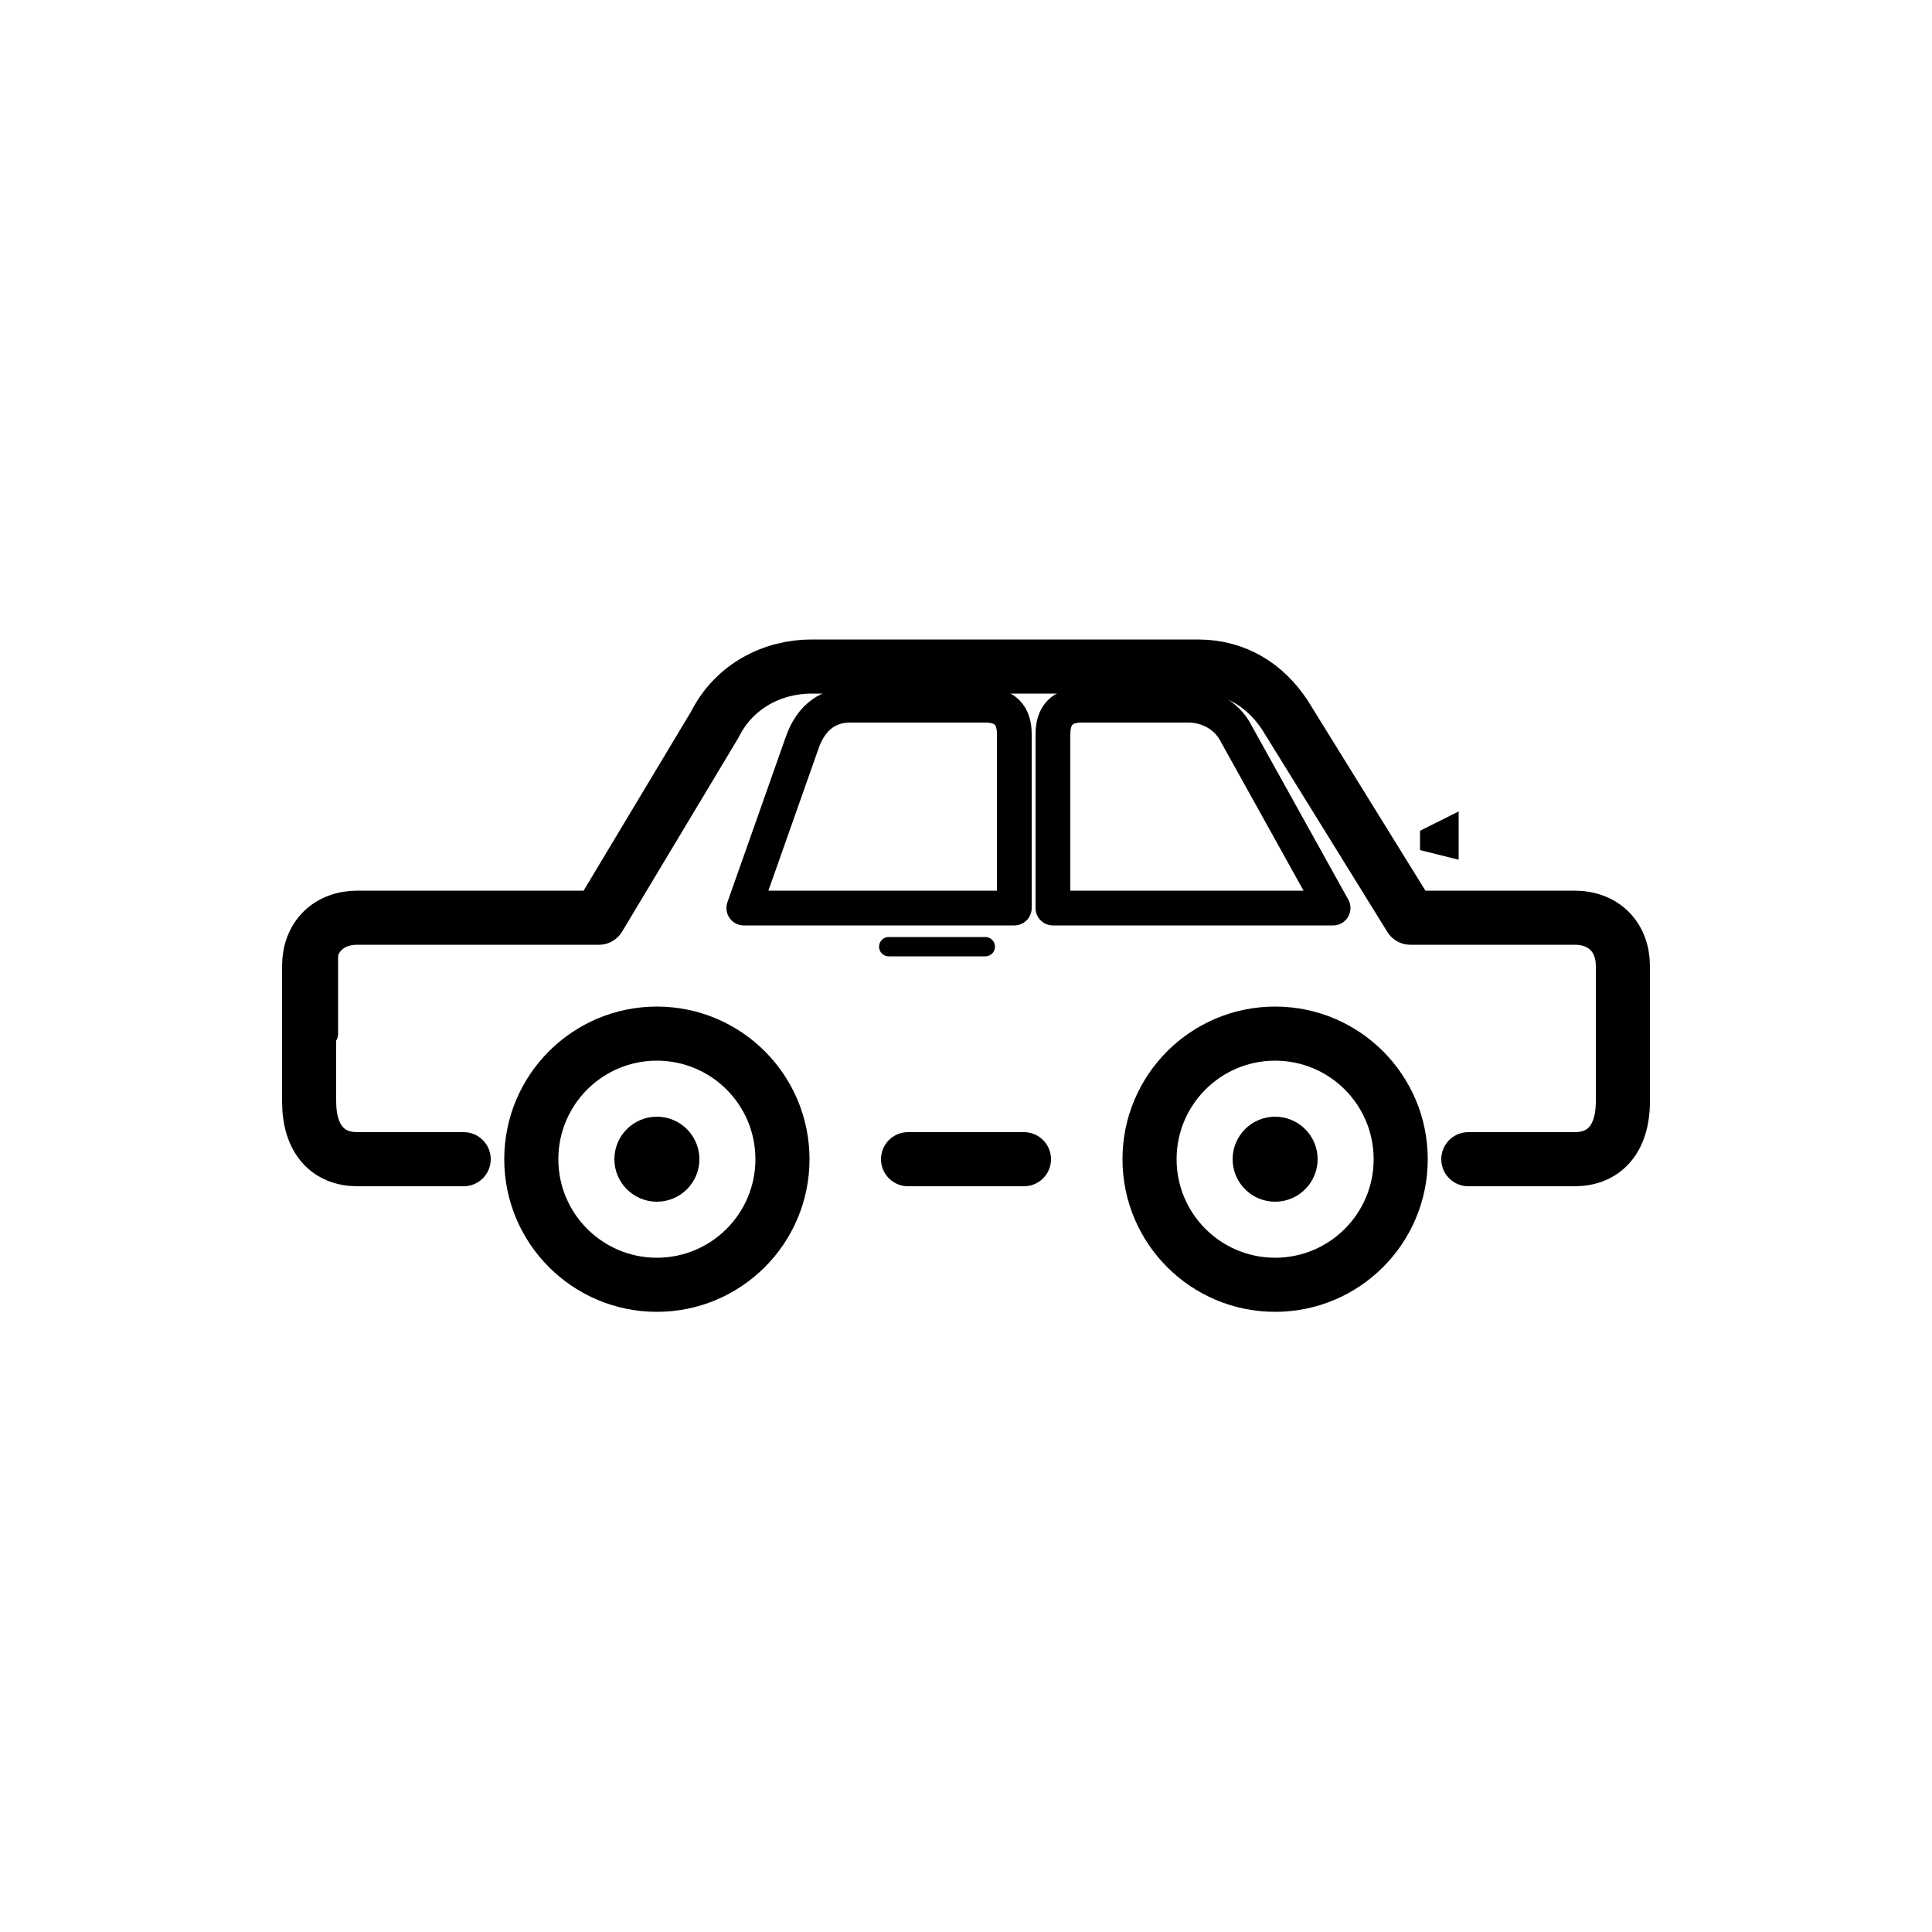
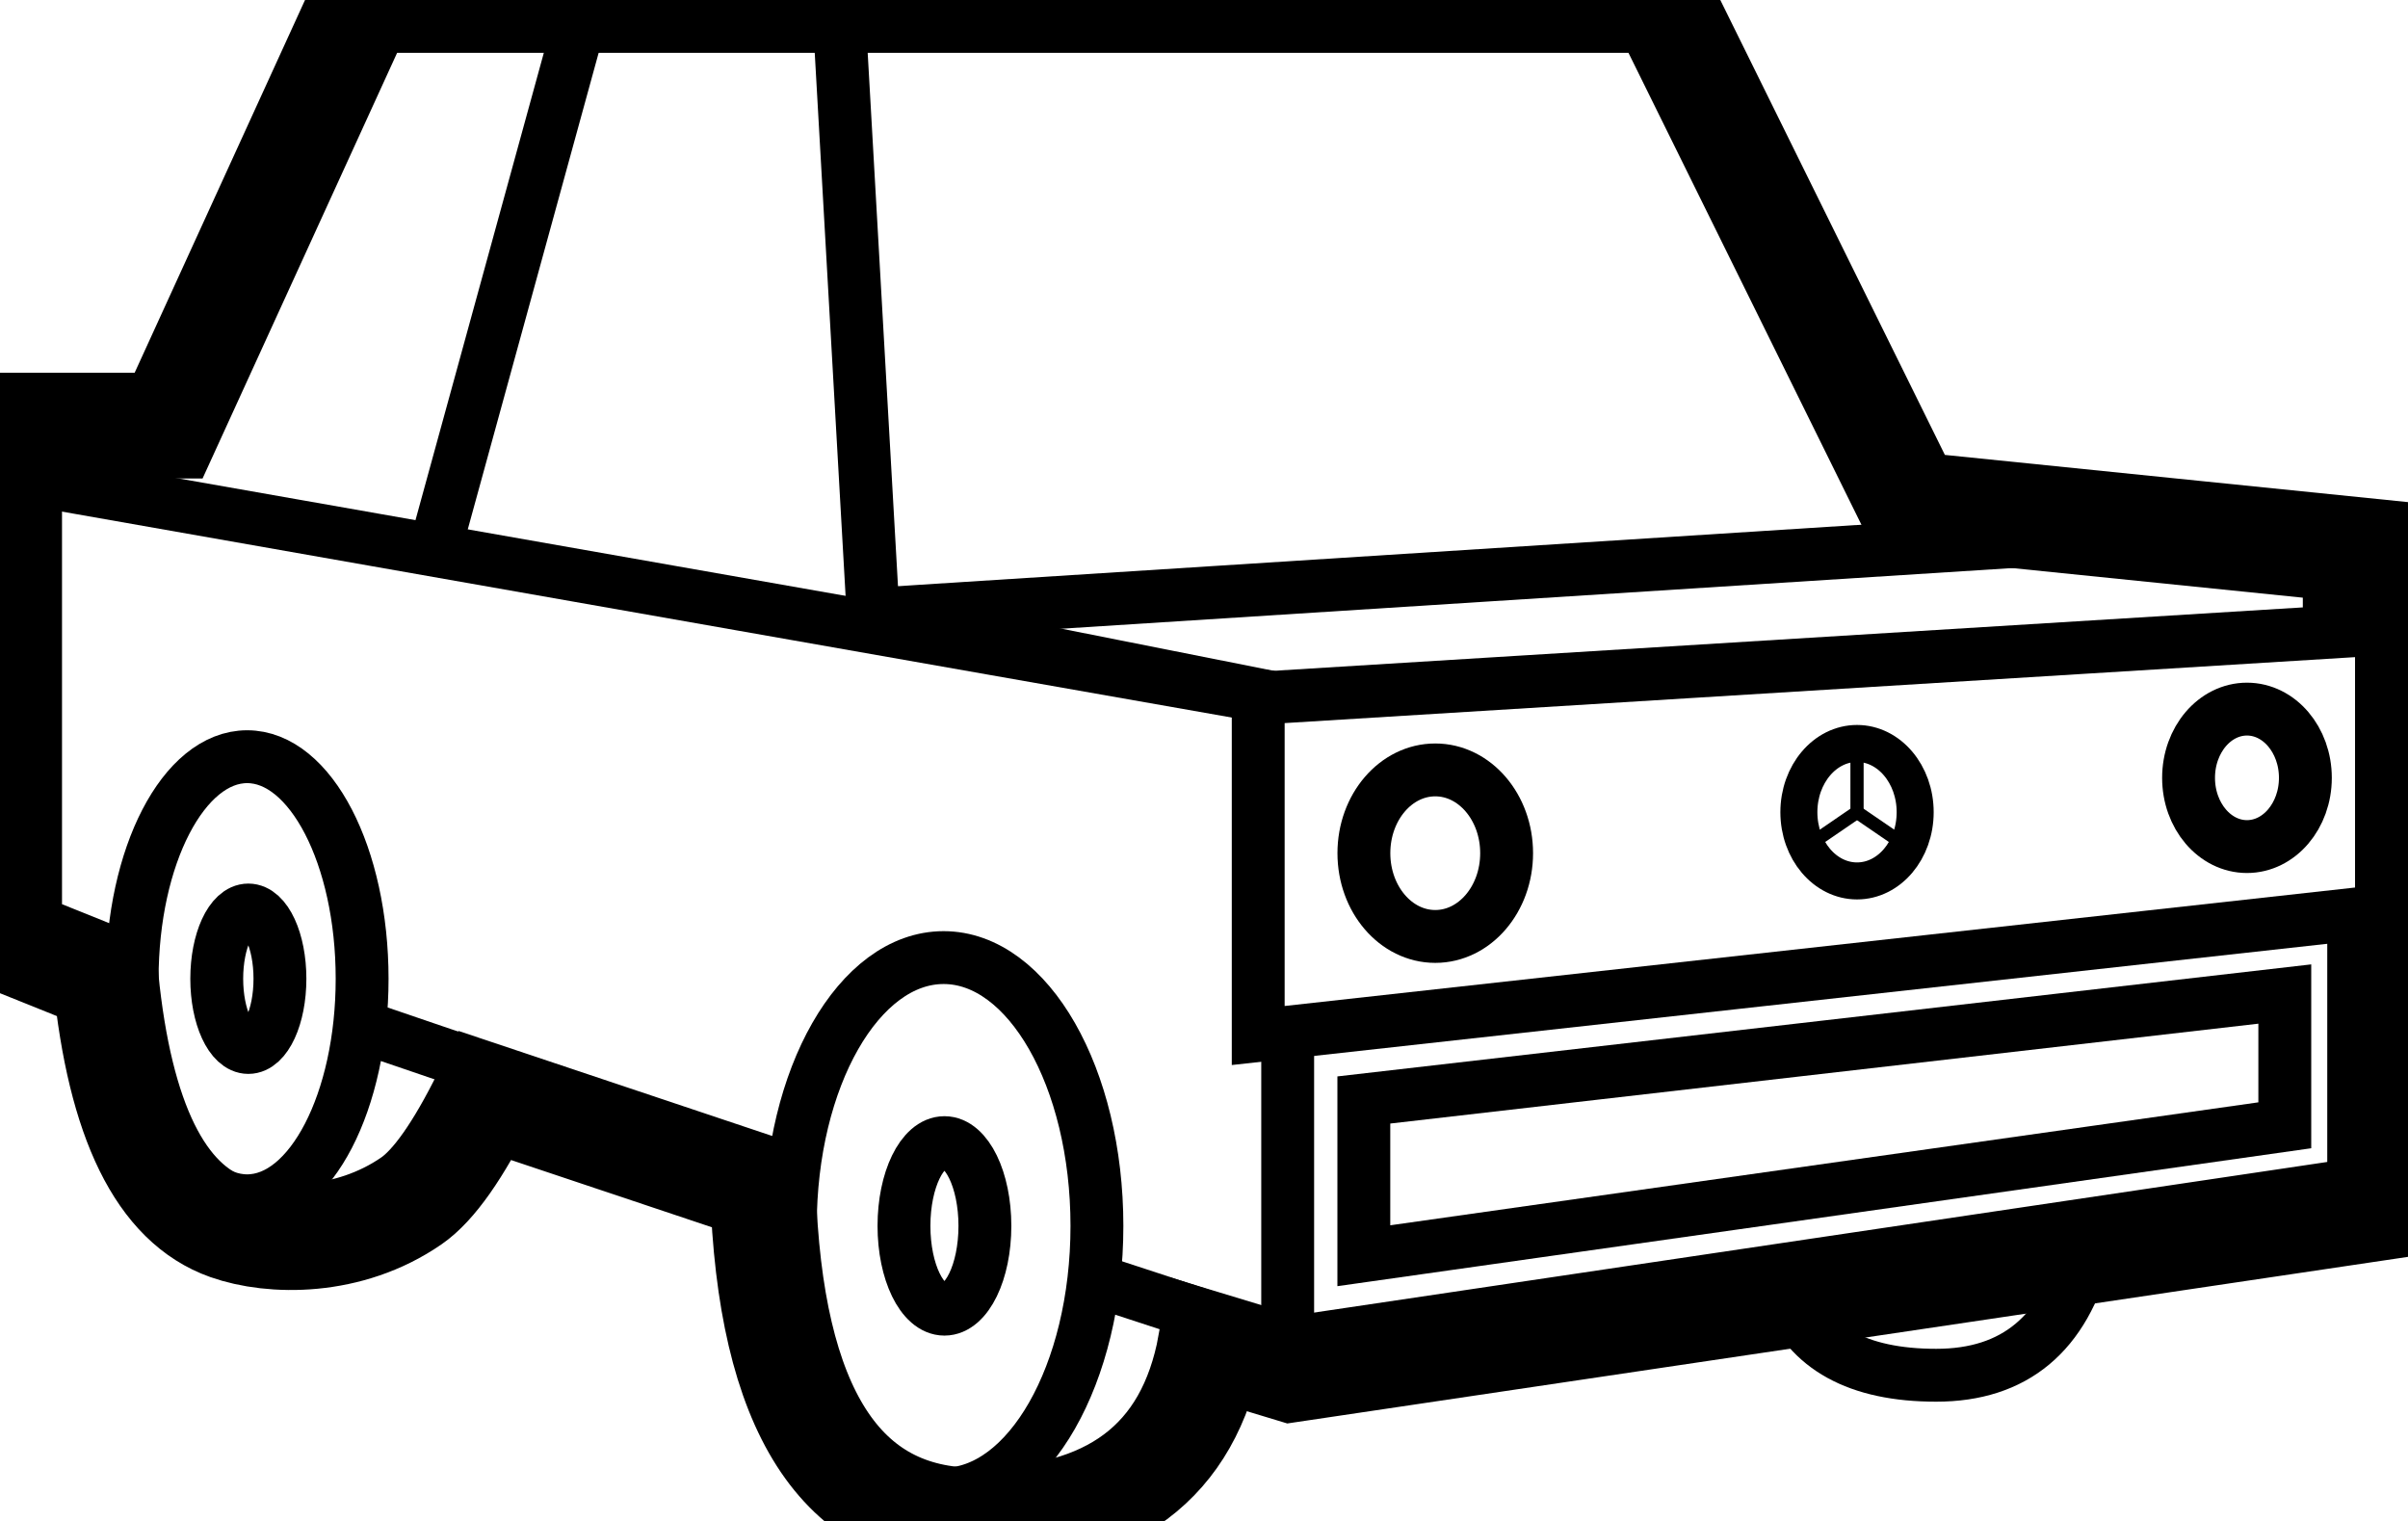
- <svg xmlns="http://www.w3.org/2000/svg" width="1000" height="1000" viewBox="0 0 1000 1000">
-   <path d="M160 560 L160 500 C160 485 170 475 185 475 L310 475 L370 375 C380 355 400 345 420 345 L620 345 C640 345 655 355 665 370 L730 475 L815 475 C830 475 840 485 840 500 L840 570 C840 590 830 600 815 600 L760 600" fill="none" stroke="#000000" stroke-width="28" stroke-linejoin="round" stroke-linecap="round" />
-   <path d="M530 600 L470 600" fill="none" stroke="#000000" stroke-width="28" stroke-linecap="round" />
-   <path d="M240 600 L185 600 C170 600 160 590 160 570 L160 560" fill="none" stroke="#000000" stroke-width="28" stroke-linejoin="round" stroke-linecap="round" />
-   <path d="M545 470 L545 380 C545 370 550 365 560 365 L615 365 C625 365 635 370 640 380 L690 470 Z" fill="none" stroke="#000000" stroke-width="18" stroke-linejoin="round" />
-   <path d="M525 470 L525 380 C525 370 520 365 510 365 L440 365 C430 365 420 370 415 385 L385 470 Z" fill="none" stroke="#000000" stroke-width="18" stroke-linejoin="round" />
-   <circle cx="660" cy="600" r="65" fill="none" stroke="#000000" stroke-width="28" />
-   <circle cx="660" cy="600" r="22" fill="#000000" />
-   <circle cx="340" cy="600" r="65" fill="none" stroke="#000000" stroke-width="28" />
-   <circle cx="340" cy="600" r="22" fill="#000000" />
-   <line x1="460" y1="490" x2="510" y2="490" stroke="#000000" stroke-width="10" stroke-linecap="round" />
-   <line x1="835" y1="495" x2="835" y2="535" stroke="#000000" stroke-width="14" stroke-linecap="round" />
-   <line x1="168" y1="495" x2="168" y2="535" stroke="#000000" stroke-width="14" stroke-linecap="round" />
-   <path d="M735 430 L755 420 L755 445 L735 440 Z" fill="#000000" />
+ <svg xmlns="http://www.w3.org/2000/svg" viewBox="22 238.74 911.019 575.26" width="911.019px" height="575.26px">
+   <g fill="none" fill-rule="evenodd" stroke="#000" transform="matrix(1, 0, 0, 1, 0, 1.4210854715202004e-14)">
+     <ellipse cx="379" cy="702.5" rx="58" ry="101.5" stroke-width="20" />
+     <path d="M108.224 703c-25.43-8.994-40.839-40.327-46.224-94l-36.54-14.683V399.743h60.334l73.595-161.002h491.15l94.229 190.868 168.457 17.17v19.286h19.794v126.332l-10.55 1.92V695.56l-411.955 61.236-30.514-9.25C471.803 791.849 442.188 814 391.157 814c-51.03 0-77.87-41.868-80.516-125.605l-104.982-35.147c-10.23 20.681-19.555 33.934-27.972 39.76-23.73 16.42-52.864 15.862-69.463 9.992z" stroke-width="40" />
+     <g stroke-width="20">
+       <path d="M923.02 476.7v106.743l-425 47.033v-127.59z" />
+       <path d="m339.121 238.74 13.288 233.888 156.76 31.13m0 255.573V626.683" />
+       <ellipse cx="115.5" cy="609" rx="43.5" ry="84" />
+       <path d="m210.73 644.798-51.341-17.515M488 740l-55-18m-79-251 439-28M22 418l487.169 85.758" />
+       <ellipse cx="565" cy="561.5" rx="27" ry="31.5" />
+       <ellipse cx="872.096" cy="533" rx="22.096" ry="26" />
+       <path d="M 243.605 238.741 L 185.059 451.888 M 886.407 614.785 L 886.407 664.444 L 537.978 713.788 L 537.978 654.864 L 886.408 614.784 L 886.407 614.785 Z M 811 712 C 802.993 743.333 784.163 759 754.511 759 C 724.859 759 706.03 748.618 698.022 727.853" style="" />
+       <ellipse cx="379.309" cy="702.5" rx="15.309" ry="31.5" />
+       <ellipse cx="115.955" cy="609" rx="11.955" ry="26" />
+     </g>
+   </g>
+   <g transform="matrix(1, 0, 0, 1, -7.197287, 10.95341)">
+     <ellipse cx="731.765" cy="535.043" rx="22" ry="26" style="fill: none; stroke: rgb(0, 0, 0); stroke-width: 14px;" />
+     <g stroke-width="7" stroke-linecap="round" transform="matrix(1, 0, 0, 1, -115.2356, 2.042646)">
+       <line x1="847" y1="533" x2="847" y2="507" style="stroke: rgb(0, 0, 0); stroke-width: 5px;" />
+       <line x1="847" y1="533" x2="866" y2="546" style="stroke: rgb(0, 0, 0); stroke-width: 5px;" />
+       <line x1="847" y1="533" x2="828" y2="546" style="stroke: rgb(0, 0, 0); stroke-width: 5px;" />
+     </g>
+   </g>
</svg>
